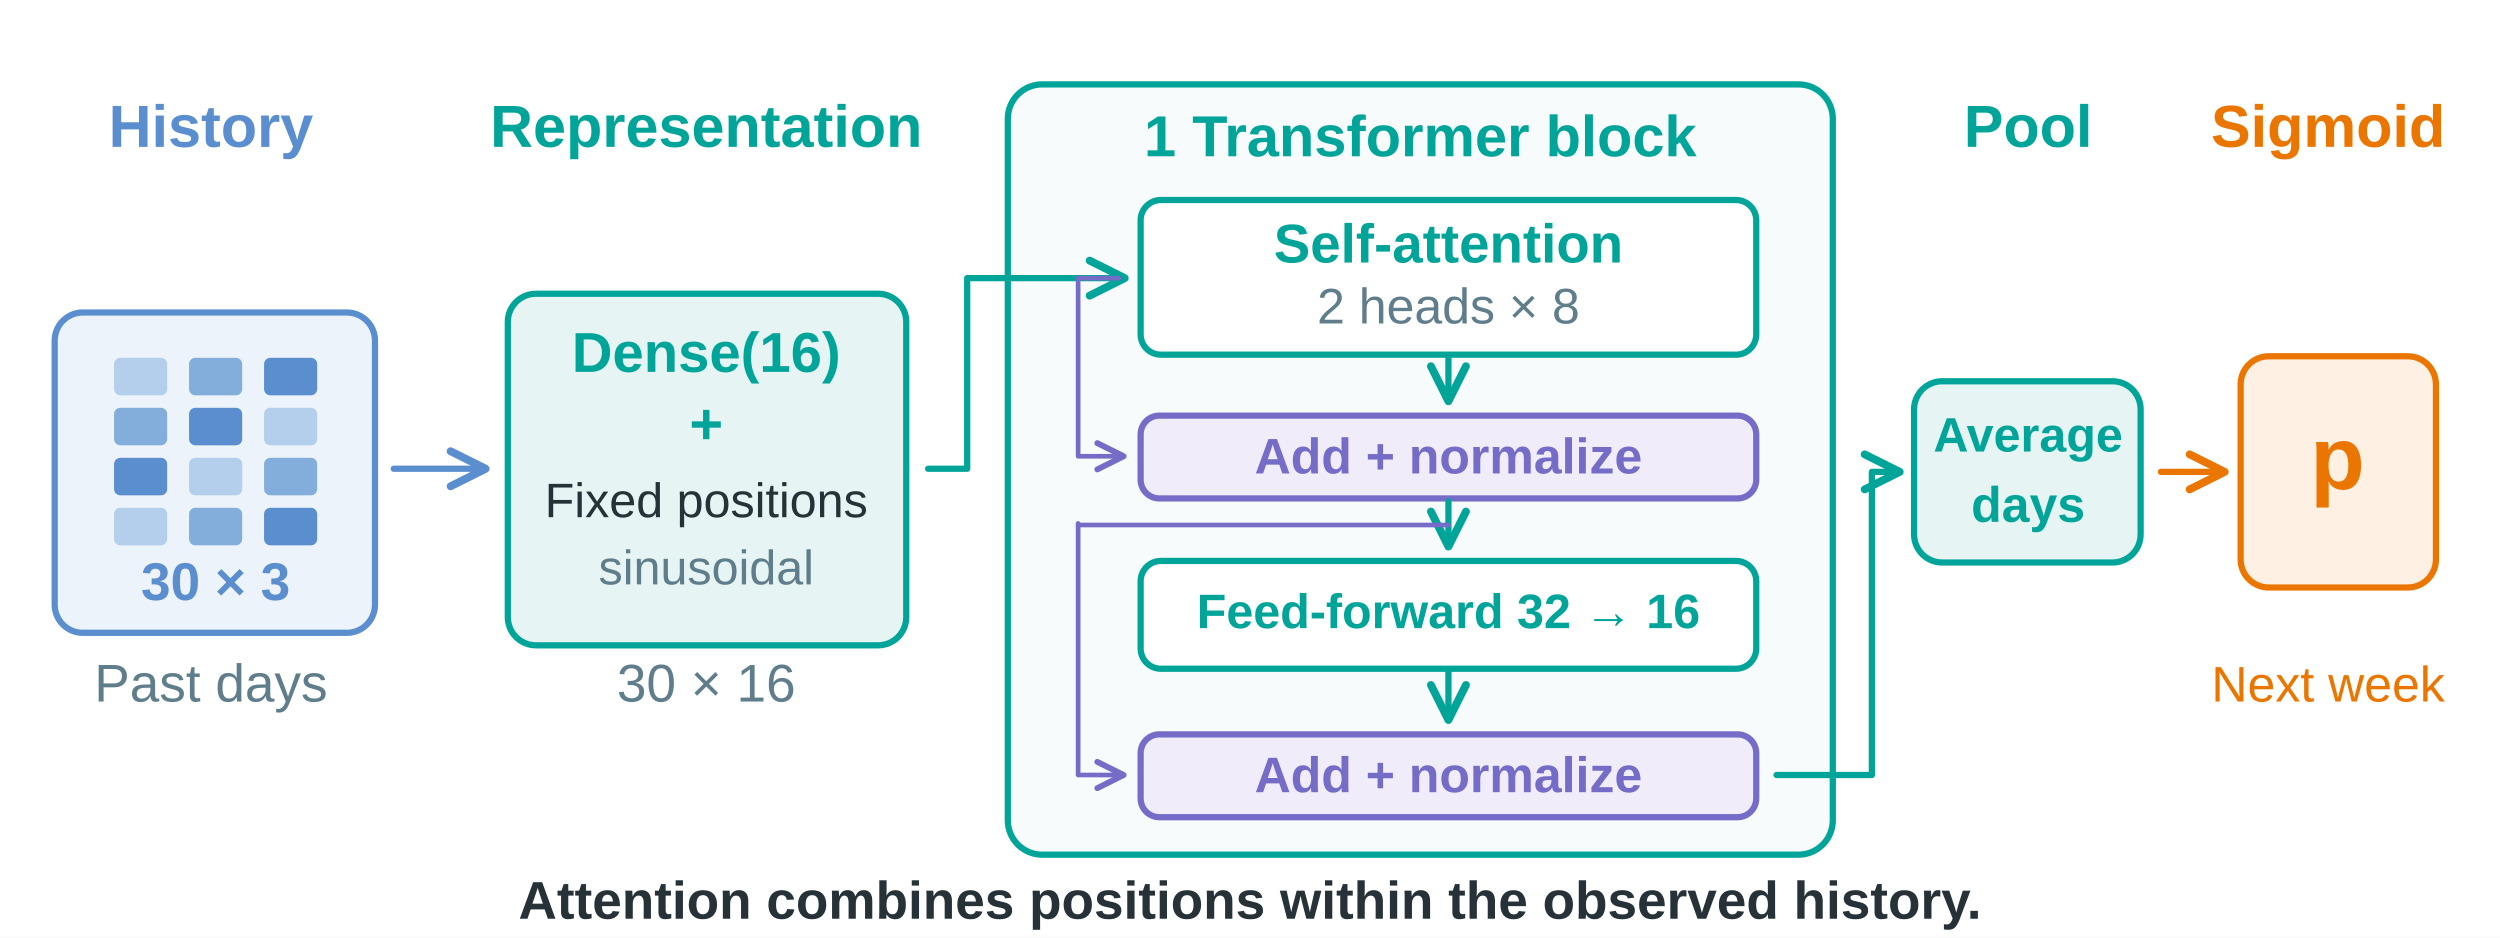
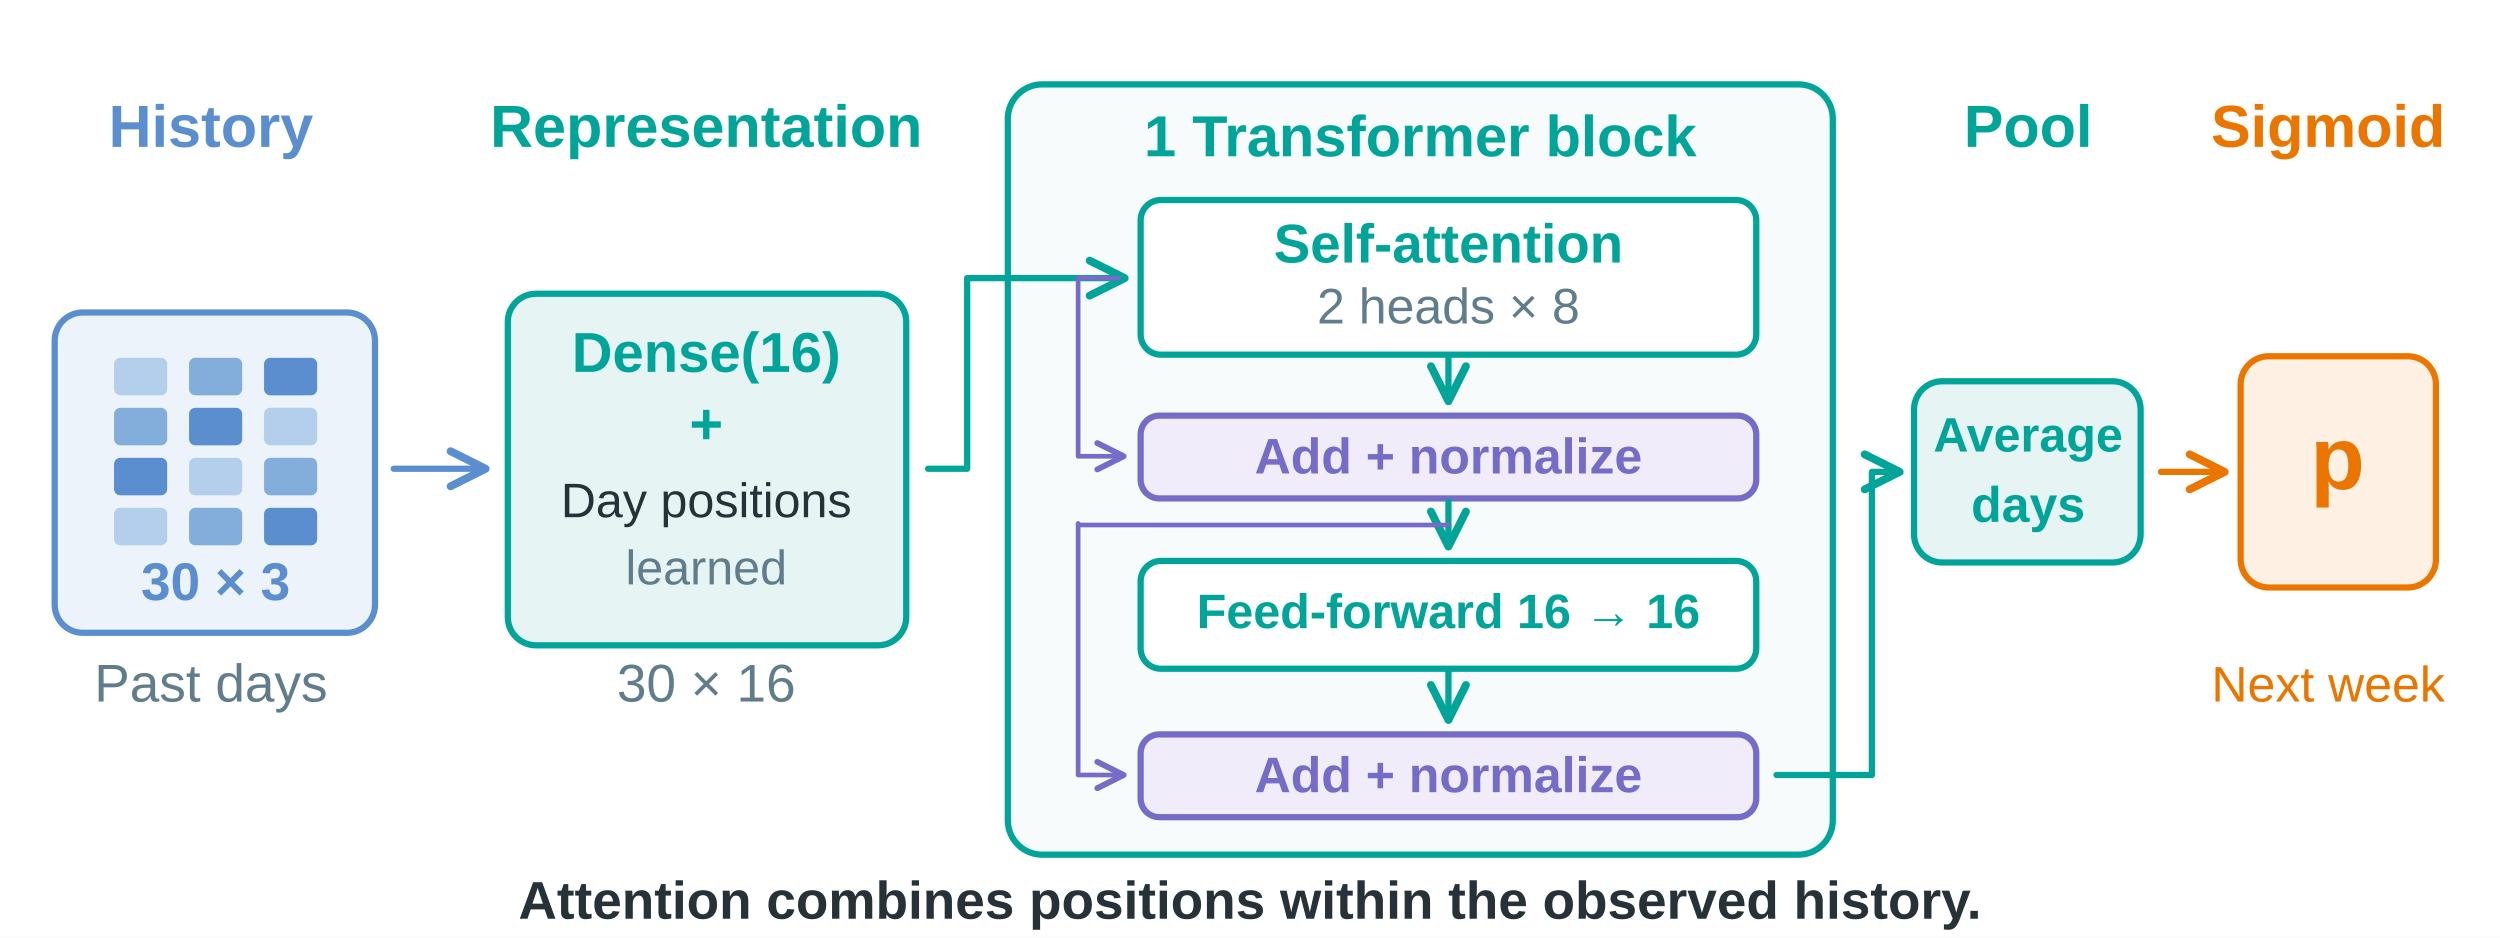
<svg xmlns="http://www.w3.org/2000/svg" width="1600" height="600" viewBox="0 0 1600 600" role="img" aria-labelledby="title desc">
  <defs>
    <marker id="arrow" viewBox="0 0 10 10" refX="8" refY="5" markerWidth="7" markerHeight="7" orient="auto-start-reverse">
      <path d="M1 1 L9 5 L1 9" fill="none" stroke="context-stroke" stroke-width="1.8" stroke-linecap="round" stroke-linejoin="round" />
    </marker>
  </defs>
  <rect width="1600" height="600" fill="white" />
  <text x="135" y="94" font-family="Arial, Helvetica, sans-serif" text-anchor="middle" font-size="38" font-weight="700" fill="#5A8ECE">History</text>
  <rect x="35" y="200" width="205" height="205" rx="18" fill="#EDF3FB" stroke="#5A8ECE" stroke-width="4" />
  <rect x="73" y="229" width="34" height="24" rx="4" fill="#B3CFEB" />
  <rect x="121" y="229" width="34" height="24" rx="4" fill="#83AEDB" />
  <rect x="169" y="229" width="34" height="24" rx="4" fill="#5A8ECE" />
  <rect x="73" y="261" width="34" height="24" rx="4" fill="#83AEDB" />
  <rect x="121" y="261" width="34" height="24" rx="4" fill="#5A8ECE" />
  <rect x="169" y="261" width="34" height="24" rx="4" fill="#B3CFEB" />
  <rect x="73" y="293" width="34" height="24" rx="4" fill="#5A8ECE" />
  <rect x="121" y="293" width="34" height="24" rx="4" fill="#B3CFEB" />
  <rect x="169" y="293" width="34" height="24" rx="4" fill="#83AEDB" />
  <rect x="73" y="325" width="34" height="24" rx="4" fill="#B3CFEB" />
  <rect x="121" y="325" width="34" height="24" rx="4" fill="#83AEDB" />
  <rect x="169" y="325" width="34" height="24" rx="4" fill="#5A8ECE" />
  <text x="138" y="384" font-family="Arial, Helvetica, sans-serif" text-anchor="middle" font-size="34" font-weight="600" fill="#5A8ECE">30 × 3</text>
  <text x="135" y="449" font-family="Arial, Helvetica, sans-serif" text-anchor="middle" font-size="34" font-weight="400" fill="#607D8B">Past days</text>
  <path d="M252 300 L308 300" fill="none" stroke="#5A8ECE" stroke-width="4" stroke-linecap="round" stroke-linejoin="round" marker-end="url(#arrow)" />
  <text x="452" y="94" font-family="Arial, Helvetica, sans-serif" text-anchor="middle" font-size="38" font-weight="700" fill="#00A499">Representation</text>
  <rect x="325" y="188" width="255" height="225" rx="18" fill="#E6F5F3" stroke="#00A499" stroke-width="4" />
  <text x="452" y="238" font-family="Arial, Helvetica, sans-serif" text-anchor="middle" font-size="36" font-weight="700" fill="#00A499">Dense(16)</text>
  <text x="452" y="284" font-family="Arial, Helvetica, sans-serif" text-anchor="middle" font-size="37" font-weight="600" fill="#00A499">+</text>
-   <text x="452" y="331" font-family="Arial, Helvetica, sans-serif" text-anchor="middle" font-size="31" font-weight="400" fill="#263238">Fixed positions</text>
-   <text x="452" y="374" font-family="Arial, Helvetica, sans-serif" text-anchor="middle" font-size="31" font-weight="400" fill="#607D8B">sinusoidal</text>
+   <text x="452" y="331" font-family="Arial, Helvetica, sans-serif" text-anchor="middle" font-size="31" font-weight="400" fill="#263238">Day positions</text>
+   <text x="452" y="374" font-family="Arial, Helvetica, sans-serif" text-anchor="middle" font-size="31" font-weight="400" fill="#607D8B">learned</text>
  <text x="452" y="449" font-family="Arial, Helvetica, sans-serif" text-anchor="middle" font-size="34" font-weight="400" fill="#607D8B">30 × 16</text>
  <rect x="645" y="54" width="528" height="493" rx="22" fill="#F7FBFB" stroke="#00A499" stroke-width="4" />
  <text x="909" y="100" font-family="Arial, Helvetica, sans-serif" text-anchor="middle" font-size="37" font-weight="700" fill="#00A499">1 Transformer block</text>
  <rect x="730" y="128" width="394" height="99" rx="13" fill="white" stroke="#00A499" stroke-width="4" />
  <text x="927" y="168" font-family="Arial, Helvetica, sans-serif" text-anchor="middle" font-size="35" font-weight="700" fill="#00A499">Self-attention</text>
  <text x="927" y="207" font-family="Arial, Helvetica, sans-serif" text-anchor="middle" font-size="32" font-weight="400" fill="#607D8B">2 heads × 8</text>
  <path d="M594 300 L619 300 L619 178 L717 178" fill="none" stroke="#00A499" stroke-width="4" stroke-linecap="round" stroke-linejoin="round" marker-end="url(#arrow)" />
  <rect x="730" y="266" width="394" height="53" rx="12" fill="#F0ECFA" stroke="#756CC7" stroke-width="4" />
  <text x="927" y="303" font-family="Arial, Helvetica, sans-serif" text-anchor="middle" font-size="32" font-weight="600" fill="#756CC7">Add + normalize</text>
  <path d="M927 229 L927 254" fill="none" stroke="#00A499" stroke-width="4" stroke-linecap="round" stroke-linejoin="round" marker-end="url(#arrow)" />
  <path d="M690 178 L690 292 L717 292" fill="none" stroke="#756CC7" stroke-width="3" stroke-linecap="round" stroke-linejoin="round" marker-end="url(#arrow)" />
  <path d="M690 178 L716 178" fill="none" stroke="#756CC7" stroke-width="3" stroke-linecap="round" stroke-linejoin="round" />
  <rect x="730" y="359" width="394" height="69" rx="13" fill="white" stroke="#00A499" stroke-width="4" />
-   <text x="927" y="402" font-family="Arial, Helvetica, sans-serif" text-anchor="middle" font-size="31" font-weight="600" fill="#00A499">Feed-forward 32 → 16</text>
+   <text x="927" y="402" font-family="Arial, Helvetica, sans-serif" text-anchor="middle" font-size="31" font-weight="600" fill="#00A499">Feed-forward 16 → 16</text>
  <path d="M927 321 L927 347" fill="none" stroke="#00A499" stroke-width="4" stroke-linecap="round" stroke-linejoin="round" marker-end="url(#arrow)" />
  <rect x="730" y="470" width="394" height="53" rx="12" fill="#F0ECFA" stroke="#756CC7" stroke-width="4" />
  <text x="927" y="507" font-family="Arial, Helvetica, sans-serif" text-anchor="middle" font-size="32" font-weight="600" fill="#756CC7">Add + normalize</text>
  <path d="M927 430 L927 458" fill="none" stroke="#00A499" stroke-width="4" stroke-linecap="round" stroke-linejoin="round" marker-end="url(#arrow)" />
  <path d="M690 335 L690 496 L717 496" fill="none" stroke="#756CC7" stroke-width="3" stroke-linecap="round" stroke-linejoin="round" marker-end="url(#arrow)" />
  <path d="M927 336 L690 336" fill="none" stroke="#756CC7" stroke-width="3" stroke-linecap="round" stroke-linejoin="round" />
  <text x="1298" y="94" font-family="Arial, Helvetica, sans-serif" text-anchor="middle" font-size="38" font-weight="700" fill="#00A499">Pool</text>
  <rect x="1225" y="244" width="145" height="116" rx="18" fill="#E6F5F3" stroke="#00A499" stroke-width="4" />
  <text x="1298" y="289" font-family="Arial, Helvetica, sans-serif" text-anchor="middle" font-size="31" font-weight="600" fill="#00A499">Average</text>
  <text x="1298" y="334" font-family="Arial, Helvetica, sans-serif" text-anchor="middle" font-size="32" font-weight="600" fill="#00A499">days</text>
  <path d="M1137 496 L1198 496 L1198 302 L1213 302" fill="none" stroke="#00A499" stroke-width="4" stroke-linecap="round" stroke-linejoin="round" marker-end="url(#arrow)" />
  <text x="1490" y="94" font-family="Arial, Helvetica, sans-serif" text-anchor="middle" font-size="38" font-weight="700" fill="#EA7600">Sigmoid</text>
  <path d="M1383 302 L1421 302" fill="none" stroke="#EA7600" stroke-width="4" stroke-linecap="round" stroke-linejoin="round" marker-end="url(#arrow)" />
  <rect x="1434" y="228" width="125" height="148" rx="18" fill="#FFF0E4" stroke="#EA7600" stroke-width="4" />
  <text x="1496" y="313" font-family="Arial, Helvetica, sans-serif" text-anchor="middle" font-size="57" font-weight="700" fill="#EA7600">p</text>
  <text x="1490" y="449" font-family="Arial, Helvetica, sans-serif" text-anchor="middle" font-size="32" font-weight="400" fill="#EA7600">Next week</text>
  <text x="800" y="588" font-family="Arial, Helvetica, sans-serif" text-anchor="middle" font-size="34" font-weight="600" fill="#263238">Attention combines positions within the observed history.</text>
</svg>
